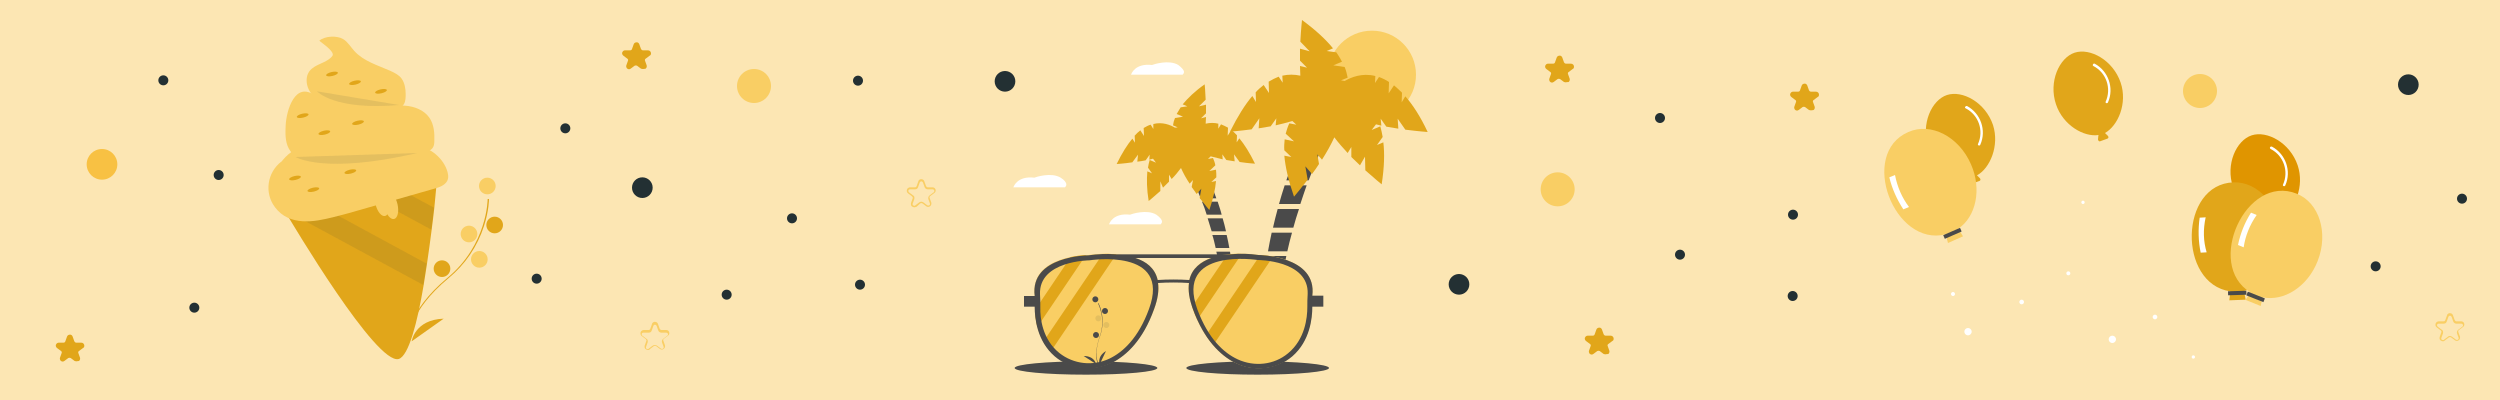
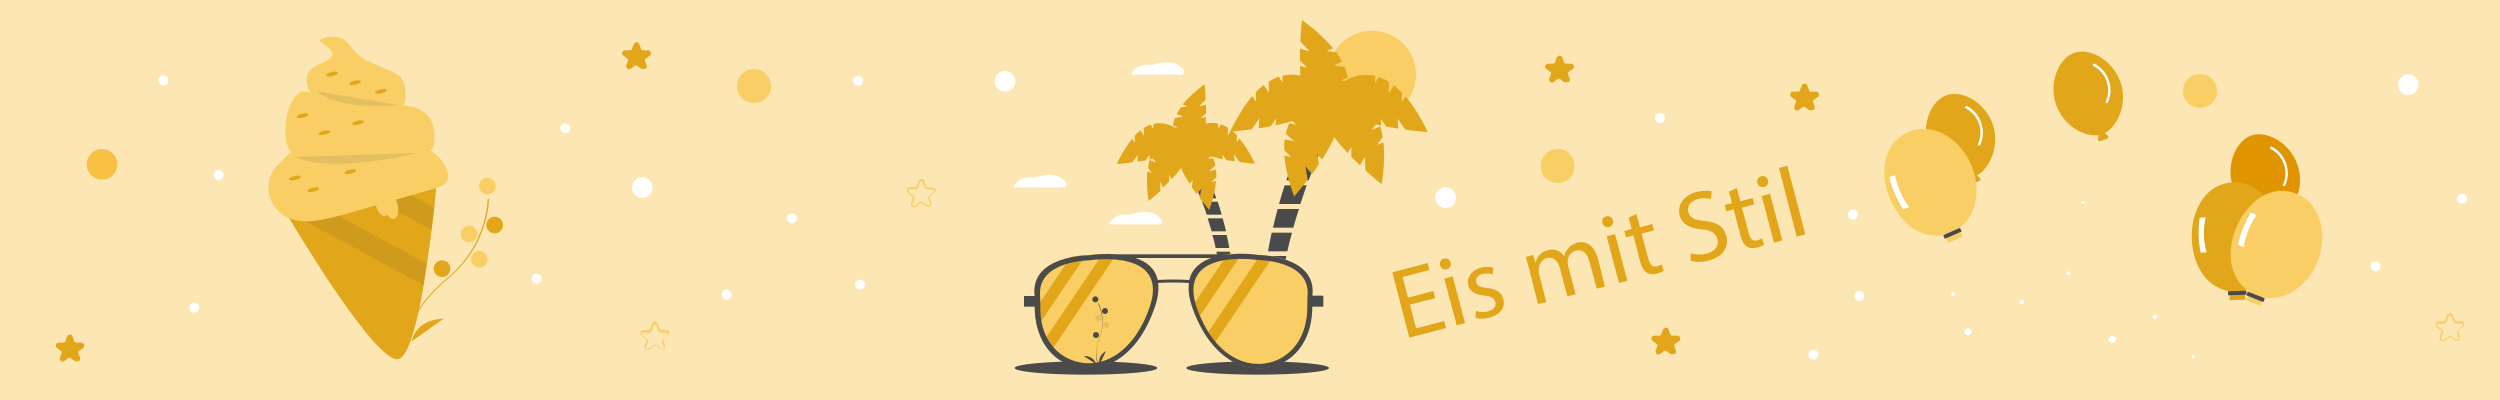
<svg xmlns="http://www.w3.org/2000/svg" version="1.1" id="Ebene_1" x="0px" y="0px" viewBox="0 0 750 120" style="enable-background:new 0 0 750 120;" xml:space="preserve">
  <style type="text/css">
	.st0{fill:#FCE6B3;}
- 	.st1{fill:#233033;}
+ 	.st1{fill:#FFFFFF;}
	.st2{fill:#F8C143;}
	.st3{fill:#F9CE64;}
	.st4{fill:#E1A61A;}
	.st5{opacity:0.1;fill:#233033;enable-background:new    ;}
	.st6{fill:#4A4A4A;}
- 	.st7{fill:#FFFFFF;}
- 	.st8{fill:#E09500;}
+ 	.st7{fill:#E09500;}
+ 	.st8{enable-background:new    ;}
</style>
  <rect class="st0" width="750" height="120" />
  <circle class="st1" cx="192.7" cy="56.3" r="3.1" />
  <circle class="st1" cx="58.3" cy="92.3" r="1.5" />
  <circle class="st1" cx="169.6" cy="38.5" r="1.5" />
-   <circle class="st1" cx="537.8" cy="88.8" r="1.5" />
+   <circle class="st1" cx="557.8" cy="88.8" r="1.5" />
  <circle class="st1" cx="257.4" cy="24.2" r="1.5" />
  <circle class="st1" cx="161" cy="83.6" r="1.5" />
  <circle class="st1" cx="65.6" cy="52.5" r="1.5" />
  <circle class="st1" cx="49" cy="24.1" r="1.5" />
  <circle class="st2" cx="30.6" cy="49.3" r="4.6" />
  <circle class="st1" cx="301.5" cy="24.4" r="3.1" />
  <circle class="st1" cx="738.6" cy="59.6" r="1.5" />
-   <circle class="st1" cx="537.9" cy="64.4" r="1.5" />
+   <circle class="st1" cx="555.9" cy="64.4" r="1.5" />
  <circle class="st3" cx="226.2" cy="25.8" r="5.1" />
  <circle class="st1" cx="722.5" cy="25.4" r="3.1" />
-   <circle class="st1" cx="437.7" cy="85.3" r="3.1" />
-   <circle class="st3" cx="467.3" cy="56.8" r="5.1" />
+   <circle class="st1" cx="433.7" cy="59.3" r="3.1" />
+   <circle class="st3" cx="467.3" cy="49.8" r="5.1" />
  <circle class="st1" cx="237.6" cy="65.5" r="1.5" />
  <circle class="st1" cx="218" cy="88.4" r="1.5" />
  <circle class="st1" cx="258" cy="85.4" r="1.5" />
  <circle class="st1" cx="498" cy="35.4" r="1.5" />
-   <circle class="st1" cx="504" cy="76.4" r="1.5" />
+   <circle class="st1" cx="544" cy="106.4" r="1.5" />
  <g>
    <path class="st4" d="M131.3,51.8c0,0-0.4,4.3-1,10.5c-0.2,2-0.5,4.2-0.8,6.6c-0.4,3.3-0.9,6.7-1.4,10.2c-0.3,2.2-0.7,4.3-1,6.4   c-1.9,11.3-4.5,21.3-7.5,22.2c-6.7,1.8-31.6-40.1-34.4-44.8C85,62.6,85,62.5,85,62.5L131.3,51.8z" />
    <path class="st5" d="M130.2,62.3c-0.2,2-0.5,4.2-0.8,6.6l-21.6-11.7l9-2.1L130.2,62.3z" />
    <path class="st5" d="M128,79.1c-0.3,2.2-0.7,4.3-1,6.4L85.2,62.9C85,62.6,85,62.5,85,62.5l8.7-2L128,79.1z" />
    <path class="st3" d="M99.7,16.8c-1.7,2.2-5.2,2.3-6.9,4.6c-1.1,1.5-1,3.7-0.2,5.4c0.8,1.7,2.2,3.1,3.6,4.4c0.9,0.9,1.9,1.8,3.1,2.4   c1.6,0.8,3.5,0.9,5.4,1c4,0,8-0.3,11.9-1c1.7-0.3,3.7-0.9,4.6-2.4c0.5-0.9,0.5-2,0.5-3c0-1.6-0.3-3.3-1.2-4.6   c-0.8-1.1-2-1.7-3.3-2.3c-3.8-1.7-8.1-2.9-10.9-6c-1.1-1.2-2-2.8-3.4-3.6c-1.9-1.1-5.5-0.9-7.1,0.5C96.2,12.7,100.7,15.5,99.7,16.8   z" />
    <path class="st3" d="M85.7,37.6c-0.1,2.3-0.2,4.8,0.9,6.9c1.4,2.7,4.4,4.3,7.5,4.8c3.1,0.4,6.1-0.2,9.1-0.7l15.8-3   c2-0.4,4-0.8,6-0.5c1.7,0.2,3.7,0.7,4.7-0.6c0.5-0.6,0.6-1.4,0.6-2.1c0.1-2.5-0.1-5.1-1.5-7.1c-1.6-2.3-4.5-3.4-7.3-3.6   s-5.6,0.4-8.4,0.7s-5.7,0.4-8.6,0.3c-2.4-0.1-4.8-0.5-6.9-1.7c-1.1-0.7-2-1.6-3.1-2.3C88.5,24.2,85.9,33.2,85.7,37.6z" />
    <path class="st3" d="M84.5,48.4c-4.4,3.3-5.3,9.6-1.9,13.9c1,1.3,2.2,2.3,3.7,3c2.8,1.3,6.1,1.3,9.2,0.8c3-0.5,5.9-1.3,8.9-2.1   l25.9-7.4c1.5-0.4,3.2-1,3.9-2.4c0.5-1.1,0.2-2.3-0.2-3.4c-1.5-3.9-5.5-6.9-9.7-7.2c-1.6-0.1-3.2,0.1-4.8,0.3L108,45.4   c-1.5,0.2-3.1,0.4-4.6,0.3c-4.7-0.2-9.5-2.8-13.9-1.2c-3,1.1-5.1,3.8-6.8,6.5" />
    <path class="st5" d="M95.1,27.4c0,0,5.2,5.8,24.6,4.1" />
    <path class="st5" d="M88.7,47.1c0,0,8.4,5.3,36.5-1.2" />
-     <ellipse transform="matrix(0.9745 -0.2244 0.2244 0.9745 -2.4396 22.9147)" class="st4" cx="99.6" cy="22.2" rx="1.8" ry="0.6" />
-     <ellipse transform="matrix(0.9745 -0.2244 0.2244 0.9745 -2.8471 24.5293)" class="st4" cx="106.5" cy="24.8" rx="1.8" ry="0.6" />
-     <ellipse transform="matrix(0.9745 -0.2244 0.2244 0.9745 -3.2316 26.3459)" class="st4" cx="114.3" cy="27.4" rx="1.8" ry="0.6" />
-     <ellipse transform="matrix(0.9745 -0.2244 0.2244 0.9745 -5.469 21.2587)" class="st4" cx="90.8" cy="34.7" rx="1.8" ry="0.6" />
-     <ellipse transform="matrix(0.9745 -0.2244 0.2244 0.9745 -5.5169 25.0373)" class="st4" cx="107.4" cy="36.8" rx="1.8" ry="0.6" />
-     <ellipse transform="matrix(0.9745 -0.2244 0.2244 0.9745 -9.724 21.2195)" class="st4" cx="88.5" cy="53.4" rx="1.8" ry="0.6" />
-     <ellipse transform="matrix(0.9745 -0.2244 0.2244 0.9745 -6.4477 22.8474)" class="st4" cx="97.3" cy="39.8" rx="1.8" ry="0.6" />
-     <ellipse transform="matrix(0.9745 -0.2244 0.2244 0.9745 -10.3691 22.543)" class="st4" cx="94" cy="56.9" rx="1.8" ry="0.6" />
-     <ellipse transform="matrix(0.9745 -0.2244 0.2244 0.9745 -8.8743 24.8961)" class="st4" cx="105.1" cy="51.5" rx="1.8" ry="0.6" />
-     <ellipse transform="matrix(0.9745 -0.2244 0.2244 0.9745 -10.7189 27.2651)" class="st3" cx="114.6" cy="60.8" rx="2" ry="4.1" />
-     <ellipse transform="matrix(0.9745 -0.2244 0.2244 0.9745 -10.852 27.8939)" class="st3" cx="117.3" cy="61.7" rx="2" ry="4.1" />
+     <ellipse transform="matrix(0.9745 -0.2244 0.2244 0.9745 -2.4412 22.9168)" class="st4" cx="99.6" cy="22.2" rx="1.8" ry="0.6" />
+     <ellipse transform="matrix(0.9745 -0.2244 0.2244 0.9745 -2.8486 24.5315)" class="st4" cx="106.5" cy="24.8" rx="1.8" ry="0.6" />
+     <ellipse transform="matrix(0.9745 -0.2244 0.2244 0.9745 -3.2331 26.3481)" class="st4" cx="114.3" cy="27.4" rx="1.8" ry="0.6" />
+     <ellipse transform="matrix(0.9745 -0.2244 0.2244 0.9745 -5.4706 21.2609)" class="st4" cx="90.8" cy="34.7" rx="1.8" ry="0.6" />
+     <ellipse transform="matrix(0.9745 -0.2244 0.2244 0.9745 -5.5185 25.0395)" class="st4" cx="107.4" cy="36.8" rx="1.8" ry="0.6" />
+     <ellipse transform="matrix(0.9745 -0.2244 0.2244 0.9745 -9.7255 21.2216)" class="st4" cx="88.5" cy="53.4" rx="1.8" ry="0.6" />
+     <ellipse transform="matrix(0.9745 -0.2244 0.2244 0.9745 -6.4493 22.8495)" class="st4" cx="97.3" cy="39.8" rx="1.8" ry="0.6" />
+     <ellipse transform="matrix(0.9745 -0.2244 0.2244 0.9745 -10.3707 22.5451)" class="st4" cx="94" cy="56.9" rx="1.8" ry="0.6" />
+     <ellipse transform="matrix(0.9745 -0.2244 0.2244 0.9745 -8.8758 24.8982)" class="st4" cx="105.1" cy="51.5" rx="1.8" ry="0.6" />
+     <ellipse transform="matrix(0.9745 -0.2244 0.2244 0.9745 -10.7205 27.2672)" class="st3" cx="114.6" cy="60.8" rx="2" ry="4.1" />
+     <ellipse transform="matrix(0.9745 -0.2244 0.2244 0.9745 -10.8536 27.896)" class="st3" cx="117.3" cy="61.7" rx="2" ry="4.1" />
    <path class="st4" d="M122.3,101.5c0-0.1,0-2.1,1.4-5.3c1.4-3,4.3-7.7,10.6-12.9c11.9-9.9,12-23.4,12-23.6h0.4c0,0,0,3.5-1.5,8.1   c-2,6.2-5.7,11.6-10.7,15.7c-11.9,9.9-11.9,17.9-11.9,18C122.6,101.5,122.3,101.5,122.3,101.5z" />
    <ellipse class="st3" cx="146.2" cy="55.8" rx="2.5" ry="2.5" />
    <ellipse class="st4" cx="148.4" cy="67.5" rx="2.5" ry="2.5" />
    <ellipse class="st3" cx="140.7" cy="70.2" rx="2.5" ry="2.5" />
    <ellipse class="st3" cx="143.8" cy="77.8" rx="2.5" ry="2.5" />
    <ellipse class="st4" cx="132.6" cy="80.6" rx="2.5" ry="2.5" />
    <path class="st4" d="M123.5,102.4c0,0,0.9-6.5,9.6-6.8L123.5,102.4z" />
    <path class="st4" d="M121,100.7c0,0,2.2-6.2-5.3-10.5L121,100.7z" />
  </g>
  <path class="st4" d="M192.8,20.7c-0.2,0-0.4-0.1-0.5-0.1l-1.2-0.9c-0.2-0.1-0.5-0.1-0.7,0l-1.2,0.9c-0.4,0.3-0.9,0.2-1.2-0.2  c-0.1-0.2-0.2-0.5-0.1-0.8l0.5-1.4c0.1-0.2,0-0.5-0.2-0.6l-1.2-0.9c-0.4-0.3-0.5-0.9-0.2-1.2c0.1-0.2,0.4-0.4,0.7-0.4h1.5  c0.3,0,0.5-0.1,0.6-0.4l0.5-1.4c0.1-0.4,0.6-0.7,1.1-0.6c0.3,0.1,0.5,0.3,0.6,0.6l0.5,1.4c0.1,0.2,0.3,0.4,0.6,0.4h1.5  c0.5,0,0.9,0.4,0.9,0.9c0,0.3-0.1,0.6-0.4,0.7l-1.2,0.9c-0.2,0.1-0.3,0.4-0.2,0.6l0.5,1.4c0.1,0.4,0,0.7-0.3,1  C193.2,20.7,193,20.7,192.8,20.7z" />
  <path class="st4" d="M22.9,108.4c-0.2,0-0.4-0.1-0.5-0.1l-1.2-0.9c-0.2-0.1-0.5-0.1-0.7,0l-1.2,0.9c-0.4,0.3-0.9,0.2-1.2-0.2  c-0.1-0.2-0.2-0.5-0.1-0.8l0.5-1.4c0.1-0.2,0-0.5-0.2-0.6l-1.2-0.9c-0.4-0.3-0.5-0.9-0.2-1.2c0.1-0.2,0.4-0.4,0.7-0.4H19  c0.3,0,0.5-0.1,0.6-0.4l0.5-1.4c0.1-0.4,0.6-0.7,1.1-0.6c0.3,0.1,0.5,0.3,0.6,0.6l0.5,1.4c0.1,0.2,0.3,0.4,0.6,0.4h1.5  c0.5,0,0.9,0.4,0.9,0.9c0,0.3-0.1,0.6-0.4,0.7l-1.2,0.9c-0.2,0.1-0.3,0.4-0.2,0.6l0.5,1.4c0.1,0.4,0,0.7-0.3,1  C23.3,108.3,23.1,108.4,22.9,108.4z" />
  <path class="st4" d="M469.7,24.7c-0.2,0-0.4-0.1-0.5-0.1l-1.2-0.9c-0.2-0.1-0.5-0.1-0.7,0l-1.2,0.9c-0.4,0.3-0.9,0.2-1.2-0.2  c-0.1-0.2-0.2-0.5-0.1-0.8l0.5-1.4c0.1-0.2,0-0.5-0.2-0.6l-1.2-0.9c-0.4-0.3-0.5-0.9-0.2-1.2c0.1-0.2,0.4-0.4,0.7-0.4h1.5  c0.3,0,0.5-0.1,0.6-0.4l0.5-1.4c0.1-0.4,0.6-0.7,1.1-0.6c0.3,0.1,0.5,0.3,0.6,0.6l0.5,1.4c0.1,0.2,0.3,0.4,0.6,0.4h1.5  c0.5,0,0.9,0.4,0.9,0.9c0,0.3-0.1,0.6-0.4,0.7l-1.2,0.9c-0.2,0.1-0.3,0.4-0.2,0.6l0.5,1.4c0.1,0.4,0,0.7-0.3,1  C470.1,24.6,469.9,24.7,469.7,24.7z" />
  <path class="st3" d="M194.4,105c-0.2,0-0.4-0.1-0.6-0.2c-0.4-0.2-0.5-0.6-0.4-1.1l0.5-1.4c0.1-0.2,0-0.4-0.2-0.6l-1.2-0.9  c-0.4-0.3-0.5-0.9-0.2-1.4c0.2-0.2,0.5-0.4,0.8-0.4h1.5c0.2,0,0.4-0.1,0.5-0.4l0.5-1.4c0.1-0.5,0.7-0.8,1.2-0.6  c0.3,0.1,0.5,0.3,0.6,0.6l0.5,1.4c0.1,0.2,0.3,0.4,0.5,0.4h1.5c0.5,0,0.9,0.4,0.9,0.9c0,0.3-0.1,0.6-0.4,0.8l-1.2,0.9  c-0.2,0.1-0.3,0.4-0.2,0.6l0.5,1.4c0.1,0.5-0.1,1-0.6,1.2c-0.3,0.1-0.6,0.1-0.9-0.1l-1.2-0.9c-0.2-0.1-0.4-0.1-0.6,0l-1.2,0.9  C194.8,105,194.6,105,194.4,105z M196.5,103.5c0.2,0,0.4,0.1,0.6,0.2l1.2,0.9c0.2,0.1,0.6,0.1,0.7-0.1c0.1-0.1,0.1-0.3,0.1-0.4  l-0.5-1.4c-0.1-0.4,0-0.8,0.4-1.1l1.2-0.9c0.2-0.1,0.3-0.5,0.1-0.7c-0.1-0.1-0.2-0.2-0.4-0.2h-1.5c-0.4,0-0.8-0.3-0.9-0.6l-0.5-1.4  c-0.1-0.3-0.4-0.4-0.6-0.4c-0.1,0.1-0.3,0.1-0.4,0.4l-0.5,1.4c-0.1,0.4-0.5,0.6-0.9,0.6H193c-0.3,0-0.5,0.2-0.5,0.5  c0,0.1,0.1,0.3,0.2,0.4l1.2,0.9c0.4,0.2,0.5,0.6,0.4,1.1l-0.5,1.4c-0.1,0.3,0.1,0.6,0.4,0.6c0.1,0.1,0.4,0,0.4-0.1l1.2-0.9  C196.1,103.5,196.3,103.5,196.5,103.5z" />
  <path class="st3" d="M274.3,62.2c-0.2,0-0.4-0.1-0.6-0.2c-0.4-0.2-0.5-0.6-0.4-1.1l0.5-1.4c0.1-0.2,0-0.4-0.2-0.6l-1.2-0.9  c-0.4-0.3-0.5-0.9-0.2-1.4c0.2-0.2,0.5-0.4,0.8-0.4h1.5c0.2,0,0.4-0.1,0.5-0.4l0.5-1.4c0.1-0.5,0.7-0.8,1.2-0.6  c0.3,0.1,0.5,0.3,0.6,0.6l0.5,1.4c0.1,0.2,0.3,0.4,0.5,0.4h1.5c0.5,0,0.9,0.4,0.9,0.9c0,0.3-0.1,0.6-0.4,0.8l-1.2,0.9  c-0.2,0.1-0.3,0.4-0.2,0.6l0.5,1.4c0.1,0.5-0.1,1-0.6,1.2c-0.3,0.1-0.6,0.1-0.9-0.1l-1.2-0.9c-0.2-0.1-0.4-0.1-0.6,0l-1.1,1  C274.7,62.1,274.5,62.2,274.3,62.2z M276.4,60.5c0.2,0,0.4,0.1,0.6,0.2l1.2,0.9c0.2,0.1,0.6,0.1,0.7-0.1c0.1-0.1,0.1-0.3,0.1-0.4  l-0.5-1.4c-0.1-0.4,0-0.8,0.4-1.1l1.2-0.9c0.2-0.1,0.3-0.5,0.1-0.7c-0.1-0.1-0.2-0.2-0.4-0.2h-1.5c-0.4,0-0.8-0.3-0.9-0.6l-0.5-1.4  c-0.1-0.3-0.4-0.4-0.6-0.4c-0.1,0.1-0.3,0.1-0.4,0.4l-0.5,1.4c-0.1,0.4-0.5,0.6-0.9,0.6H273c-0.3,0-0.5,0.2-0.5,0.5  c0,0.1,0.1,0.3,0.2,0.4l1.2,0.9c0.4,0.2,0.5,0.6,0.4,1.1l-0.5,1.4c-0.1,0.3,0.1,0.6,0.4,0.6c0.1,0.1,0.4,0,0.4-0.1l1.2-0.9  C276,60.6,276.2,60.5,276.4,60.5z" />
-   <path class="st4" d="M481.6,106.3c-0.2,0-0.4-0.1-0.5-0.1l-1.2-0.9c-0.2-0.1-0.5-0.1-0.7,0l-1.2,0.9c-0.4,0.3-0.9,0.2-1.2-0.2  c-0.1-0.2-0.2-0.5-0.1-0.8l0.5-1.4c0.1-0.2,0-0.5-0.2-0.6l-1.2-0.9c-0.4-0.3-0.5-0.9-0.2-1.2c0.1-0.2,0.4-0.4,0.7-0.4h1.5  c0.3,0,0.5-0.1,0.6-0.4l0.5-1.4c0.1-0.4,0.6-0.7,1.1-0.6c0.3,0.1,0.5,0.3,0.6,0.6l0.5,1.4c0.1,0.2,0.3,0.4,0.6,0.4h1.5  c0.5,0,0.9,0.4,0.9,0.9c0,0.3-0.1,0.6-0.4,0.7l-1.2,0.9c-0.2,0.1-0.3,0.4-0.2,0.6l0.5,1.4c0.1,0.4,0,0.7-0.3,1  C481.9,106.2,481.8,106.3,481.6,106.3z" />
+   <path class="st4" d="M501.6,106.3c-0.2,0-0.4-0.1-0.5-0.1l-1.2-0.9c-0.2-0.1-0.5-0.1-0.7,0l-1.2,0.9c-0.4,0.3-0.9,0.2-1.2-0.2  c-0.1-0.2-0.2-0.5-0.1-0.8l0.5-1.4c0.1-0.2,0-0.5-0.2-0.6l-1.2-0.9c-0.4-0.3-0.5-0.9-0.2-1.2c0.1-0.2,0.4-0.4,0.7-0.4h1.5  c0.3,0,0.5-0.1,0.6-0.4l0.5-1.4c0.1-0.4,0.6-0.7,1.1-0.6c0.3,0.1,0.5,0.3,0.6,0.6l0.5,1.4c0.1,0.2,0.3,0.4,0.6,0.4h1.5  c0.5,0,0.9,0.4,0.9,0.9c0,0.3-0.1,0.6-0.4,0.7l-1.2,0.9c-0.2,0.1-0.3,0.4-0.2,0.6l0.5,1.4c0.1,0.4,0,0.7-0.3,1  C501.9,106.2,501.8,106.3,501.6,106.3z" />
  <path class="st4" d="M543.2,33.1c-0.2,0-0.4-0.1-0.5-0.1l-1.2-0.9c-0.2-0.1-0.5-0.1-0.7,0l-1.2,0.9c-0.4,0.3-0.9,0.2-1.2-0.2  c-0.1-0.2-0.2-0.5-0.1-0.8l0.5-1.4c0.1-0.2,0-0.5-0.2-0.6l-1.2-0.9c-0.4-0.3-0.5-0.9-0.2-1.2c0.1-0.2,0.4-0.4,0.7-0.4h1.5  c0.3,0,0.5-0.1,0.6-0.4l0.5-1.4c0.1-0.4,0.6-0.7,1.1-0.6c0.3,0.1,0.5,0.3,0.6,0.6l0.5,1.4c0.1,0.2,0.3,0.4,0.6,0.4h1.5  c0.5,0,0.9,0.4,0.9,0.9c0,0.3-0.1,0.6-0.4,0.7l-1.2,0.9c-0.2,0.1-0.3,0.4-0.2,0.6l0.5,1.4c0.1,0.4,0,0.7-0.3,1  C543.6,33.1,543.5,33.1,543.2,33.1z" />
  <path class="st3" d="M732.9,102.4c-0.2,0-0.4-0.1-0.6-0.2c-0.4-0.2-0.5-0.6-0.4-1.1l0.5-1.4c0.1-0.2,0-0.4-0.2-0.6l-1.2-0.9  c-0.4-0.3-0.5-0.9-0.2-1.4c0.2-0.2,0.5-0.4,0.8-0.4h1.5c0.2,0,0.4-0.1,0.5-0.4l0.5-1.4c0.1-0.5,0.7-0.8,1.2-0.6  c0.3,0.1,0.5,0.3,0.6,0.6l0.5,1.4c0.1,0.2,0.3,0.4,0.5,0.4h1.5c0.5,0,0.9,0.4,0.9,0.9c0,0.3-0.1,0.6-0.4,0.8l-1.2,0.9  c-0.2,0.1-0.3,0.4-0.2,0.6l0.5,1.4c0.1,0.5-0.1,1-0.6,1.2c-0.3,0.1-0.6,0.1-0.9-0.1l-1.2-0.9c-0.2-0.1-0.4-0.1-0.6,0l-1.2,0.9  C733.3,102.3,733.1,102.4,732.9,102.4z M735,100.8c0.2,0,0.4,0.1,0.6,0.2l1.2,0.9c0.2,0.1,0.6,0.1,0.7-0.1c0.1-0.1,0.1-0.3,0.1-0.4  l-0.5-1.4c-0.1-0.4,0-0.8,0.4-1.1l1.2-0.9c0.2-0.1,0.3-0.5,0.1-0.7c-0.1-0.1-0.2-0.2-0.4-0.2h-1.5c-0.4,0-0.8-0.3-0.9-0.6l-0.5-1.4  c-0.1-0.3-0.4-0.4-0.6-0.4c-0.1,0.1-0.3,0.1-0.4,0.4l-0.5,1.4c-0.1,0.4-0.5,0.6-0.9,0.6h-1.5c-0.3,0-0.5,0.2-0.5,0.5  c0,0.1,0.1,0.3,0.2,0.4l1.2,0.9c0.4,0.2,0.5,0.6,0.4,1.1l-0.5,1.4c-0.1,0.3,0.1,0.6,0.4,0.6c0.1,0.1,0.4,0,0.4-0.1l1.2-0.9  C734.6,100.8,734.8,100.8,735,100.8z" />
  <g>
    <circle class="st3" cx="411.6" cy="22.4" r="13.2" />
    <path class="st6" d="M379.1,83.9c-0.2,1.9-0.4,3.8-0.6,5.6h5.3c0.2-1.9,0.4-3.7,0.7-5.6H379.1z" />
    <path class="st6" d="M383.5,103.7c-0.1-1.9-0.2-3.7-0.1-5.6H378c-0.1,2.1-0.1,4-0.1,5.6H383.5z" />
    <path class="st6" d="M392.6,54.1c4.4-11.8,8.7-19.7,8.7-19.7l-4.5-2.7c-4.7,7.1-8.2,14.7-10.9,22.4H392.6z" />
    <path class="st6" d="M378.4,91c-0.2,2-0.3,3.9-0.4,5.6h5.3c0.1-1.9,0.2-3.7,0.3-5.6H378.4z" />
    <path class="st6" d="M380.2,76.8c-0.3,1.9-0.6,3.8-0.9,5.6h5.5c0.3-1.9,0.7-3.7,1.1-5.6H380.2z" />
    <path class="st6" d="M385.4,55.6c-0.6,1.9-1.2,3.7-1.7,5.6h6.4c0.6-1.9,1.3-3.8,1.9-5.6H385.4z" />
    <path class="st6" d="M381.5,69.8c-0.4,1.9-0.8,3.8-1.1,5.6h5.8c0.4-1.9,0.9-3.8,1.4-5.6H381.5z" />
    <path class="st6" d="M377.8,105.1c0,2.4,0.1,3.8,0.1,3.8l-0.1,1.1h6.3c-0.3-1.6-0.4-3.2-0.6-4.9H377.8z" />
    <path class="st6" d="M383.3,62.7c-0.5,1.9-1,3.7-1.4,5.6h6.1c0.5-1.9,1.1-3.8,1.7-5.6C389.7,62.7,383.3,62.7,383.3,62.7z" />
    <path class="st4" d="M428.3,39.6c-2.2-4.7-4.5-8.2-6.7-10.7l-1.1,1.8l0.1-2.9c-0.8-0.8-1.6-1.5-2.4-2.2l-1.6,2.4l0.1-3.4   c-0.9-0.6-1.9-1.1-3-1.5l-1.2,1.8l0.1-2.1c-4-1-7.3,0.4-9.2,1.5l-1.1-0.2l2-0.8c-0.2-1.1-0.5-2.2-0.9-3.2l-3.4-0.5l2.6-1.1   c-0.5-1-1.1-1.9-1.7-2.8l-2.9-0.4l1.9-0.8c-2.1-2.6-5.2-5.5-9.3-8.5c0,0-0.3,2.7-0.5,6.5l2.8,2.9l-2.9-0.8c0,1.2,0,2.4,0,3.6   l2.1,2.1l-2.1-0.5c0,1,0.1,1.9,0.1,2.9c-1.8-0.4-3.6-0.4-5.4,0l0.1,2.1l-1.2-1.8c-1,0.4-2,0.9-3,1.5l0.1,3.4l-1.6-2.4   c-0.9,0.7-1.7,1.4-2.4,2.2l0.1,2.9l-1.1-1.8c-2.2,2.6-4.4,6.1-6.7,10.7c0,0,2.7-0.2,6.5-0.7l2.3-3.3l-0.2,3   c1.1-0.2,2.3-0.4,3.6-0.6l1.7-2.4l-0.2,2.1c1.7-0.4,3.4-0.8,5-1.3l1.2,1.1l-2.1-0.4c-0.5,1-0.8,2.1-1.1,3.1l2.5,2.3l-2.8-0.6   c-0.1,1.1-0.2,2.2-0.1,3.3l2.1,2l-2.1-0.4c0.3,3.4,1.2,7.4,2.9,12.3c0,0,1.8-2.1,4.1-5.1l-0.7-4l2,2.3c0.7-0.9,1.4-1.9,2.1-3   l-0.5-2.9l1.4,1.6c1.4-2.2,2.7-4.5,3.7-6.7c1.2,1.6,2.6,3.2,4,4.7l1.1-1.8v3c0.9,0.9,1.8,1.7,2.6,2.5l1.5-2.6l0.1,4.1   c2.8,2.5,4.9,4.2,4.9,4.2c0.8-5.1,0.9-9.3,0.5-12.6l-1.9,0.8l1.7-2.4c-0.2-1.1-0.4-2.1-0.7-3.2l-2.6,1.1l1.3-1.7   c0.5,0.1,1.1,0.3,1.6,0.4l-0.2-2.1l1.7,2.4c1.2,0.2,2.4,0.4,3.6,0.6l-0.2-3l2.3,3.3C425.5,39.4,428.3,39.6,428.3,39.6z" />
    <path class="st6" d="M369.7,80.5c0.2,1.4,0.3,2.7,0.4,3.9h-3.7c-0.1-1.3-0.3-2.6-0.5-3.9H369.7z" />
    <path class="st6" d="M366.7,94.4c0.1-1.3,0.1-2.6,0.1-3.9h3.8c0.1,1.5,0.1,2.8,0.1,3.9H366.7z" />
    <path class="st6" d="M360.2,59.5c-3.1-8.3-6.2-13.9-6.2-13.9l3.2-1.9c3.3,5,5.8,10.4,7.7,15.8C364.9,59.5,360.2,59.5,360.2,59.5z" />
    <path class="st6" d="M370.2,85.5c0.1,1.4,0.2,2.7,0.3,3.9h-3.8c0-1.3-0.1-2.6-0.2-3.9H370.2z" />
    <path class="st6" d="M369,75.5c0.2,1.4,0.4,2.7,0.6,3.9h-3.9c-0.2-1.3-0.5-2.6-0.8-3.9H369z" />
    <path class="st6" d="M365.3,60.5c0.4,1.3,0.9,2.6,1.2,3.9H362c-0.4-1.4-0.9-2.7-1.4-3.9H365.3z" />
    <path class="st6" d="M368,70.5c0.3,1.3,0.6,2.7,0.8,3.9h-4.1c-0.3-1.3-0.6-2.7-1-3.9H368z" />
    <path class="st6" d="M370.6,95.5c0,1.7-0.1,2.7-0.1,2.7V99h-4.4c0.2-1.1,0.3-2.3,0.4-3.4L370.6,95.5z" />
    <path class="st6" d="M366.8,65.5c0.4,1.3,0.7,2.6,1,3.9h-4.3c-0.4-1.3-0.8-2.7-1.2-3.9H366.8z" />
    <path class="st4" d="M335,49.2c1.6-3.3,3.2-5.8,4.7-7.6l0.8,1.2l-0.1-2.1c0.5-0.6,1.1-1.1,1.7-1.6l1.1,1.7l-0.1-2.4   c0.7-0.4,1.4-0.8,2.1-1l0.8,1.3v-1.5c2.8-0.7,5.1,0.3,6.5,1.1l0.8-0.1l-1.4-0.6c0.1-0.8,0.3-1.5,0.6-2.2l2.4-0.4l-1.9-0.8   c0.4-0.7,0.8-1.3,1.2-2l2-0.3l-1.4-0.6c1.5-1.8,3.6-3.9,6.6-6c0,0,0.2,1.9,0.3,4.6l-2,2l2.1-0.5c0,0.8,0,1.7,0,2.6l-1.5,1.5   l1.5-0.4c0,0.7-0.1,1.3-0.1,2c1.3-0.3,2.6-0.3,3.8,0v1.5l0.8-1.3c0.7,0.3,1.4,0.6,2.1,1l-0.1,2.4l1.1-1.7c0.6,0.5,1.2,1,1.7,1.6   l-0.1,2.1l0.8-1.2c1.5,1.8,3.1,4.3,4.7,7.6c0,0-1.9-0.1-4.6-0.5l-1.7-2.3l0.2,2.1c-0.8-0.1-1.7-0.3-2.5-0.4l-1.2-1.7l0.1,1.5   c-1.2-0.3-2.4-0.6-3.6-0.9l-0.8,0.8l1.5-0.3c0.3,0.7,0.6,1.5,0.7,2.2l-1.8,1.7l2-0.4c0.1,0.8,0.1,1.5,0.1,2.3l-1.5,1.4l1.4-0.3   c-0.2,2.4-0.8,5.2-2,8.7c0,0-1.3-1.5-2.9-3.6l0.5-2.8l-1.4,1.6c-0.5-0.7-1-1.4-1.5-2.1l0.4-2.1l-1,1.1c-1-1.5-1.9-3.1-2.6-4.7   c-0.9,1.2-1.8,2.3-2.8,3.3l-0.8-1.3v2.1c-0.6,0.6-1.2,1.2-1.8,1.8l-0.8-1.9v2.9c-2,1.8-3.5,3-3.5,3c-0.6-3.6-0.6-6.5-0.4-8.9   l1.4,0.6l-1.2-1.7c0.1-0.8,0.3-1.5,0.5-2.3l1.9,0.8l-0.9-1.2c-0.4,0.1-0.8,0.2-1.1,0.3l0.1-1.5l-1.2,1.7c-0.9,0.2-1.7,0.3-2.5,0.4   l0.2-2.1l-1.7,2.3C337,49.1,335,49.2,335,49.2z" />
    <ellipse class="st6" cx="325.8" cy="110.4" rx="21.4" ry="2" />
    <ellipse class="st6" cx="377.3" cy="110.4" rx="21.4" ry="2" />
    <path class="st3" d="M393.5,89.7c0,0,1.5,10.7-5.9,17.1c-4.8,4.1-11.6,4.8-17.3,1.9c-2.1-1.1-4.3-2.7-6.4-5.2   c-0.8-0.9-1.5-1.9-2.2-2.9c-1-1.5-1.8-3.1-2.6-4.7c-0.5-1-0.9-2.1-1.3-3.3c-0.1-0.2-0.2-0.4-0.2-0.7c-3.8-11.4,3.6-14.8,10.5-15.6   c1.4-0.2,2.9-0.2,4.3-0.2c1.7,0,3.4,0.1,5.1,0.4c0,0,0.1,0,0.4,0c1.3,0.1,2.6,0.2,3.9,0.4C387.2,77.9,395.3,80.8,393.5,89.7z" />
    <path class="st3" d="M346.3,92.6c-3.4,9.3-8.3,13.8-12.5,16c-5.6,2.9-12.5,2.2-17.3-1.9c-0.5-0.4-0.9-0.8-1.3-1.3   c-0.8-0.9-1.6-1.9-2.2-3c-0.8-1.4-1.4-2.8-1.8-4.4c-0.4-1.7-0.7-3.4-0.7-5.1c-0.1-1.1,0-2.2,0.1-3.3c-1.7-8.4,5.3-11.4,10.6-12.5   c1.5-0.3,3.1-0.5,4.6-0.6c0.5,0,0.7,0,0.7,0c2.8-0.4,5.6-0.5,8.3-0.2C342.2,76.9,350.9,80,346.3,92.6z" />
    <path class="st4" d="M325.8,76.5l-14.6,21.6c-0.4-1.7-0.7-3.4-0.7-5.1l10.7-15.9C322.7,76.8,324.3,76.6,325.8,76.5z" />
    <path class="st4" d="M334.9,76.3l-19.7,29.2c-0.8-0.9-1.6-1.9-2.2-3l17.8-26.3C332.2,76.1,333.5,76.2,334.9,76.3z" />
    <path class="st4" d="M372.5,76.2l-13.3,19.7c-0.5-1-0.9-2.1-1.3-3.3c-0.1-0.2-0.2-0.4-0.2-0.7l10.5-15.5   C369.6,76.2,371,76.1,372.5,76.2z" />
    <path class="st4" d="M381.9,77L364,103.5c-0.8-0.9-1.5-1.9-2.2-2.9l16.2-24C379.3,76.6,380.6,76.7,381.9,77z" />
    <path class="st6" d="M397,88.7h-3.3c1.5-12-16.1-12.2-16.1-12.2c-2.8-0.4-5.6-0.5-8.4-0.2l0,0h-34.4l0,0c-2.8-0.2-5.5-0.1-8.3,0.3   c0,0-17.6,0.1-16.1,12.2h-3.2V92h3.2c0,3.5,0.7,10.3,6,14.9c4.8,4.1,11.6,4.8,17.3,1.9c4.3-2.2,9.2-6.8,12.5-16   c1.2-3.2,1.5-5.8,1.2-7.9c3.1-0.2,6.2-0.2,9.3,0c-0.3,2.1,0,4.7,1.2,7.9c3.4,9.3,8.3,13.8,12.5,16c5.6,2.9,12.5,2.2,17.3-1.9   c5.3-4.6,6-11.4,6-14.9h3.3V88.7z M344.7,92.7c-3.2,8.8-7.9,13-11.9,14.9c-4.9,2.3-10.7,1.7-15-1.7c-5.1-4.1-5.8-10.5-5.7-13.7   c0-1.3,0-2.6-0.1-3.9c-0.4-10.1,14.8-10.2,14.8-10.2S351.5,74.2,344.7,92.7L344.7,92.7z M356.8,84c-3.2-0.2-6.4-0.2-9.5,0   c-0.8-3.6-3.5-5.6-6.7-6.6h22.8C360.3,78.5,357.6,80.5,356.8,84z M392.3,88.2c-0.1,1.3-0.1,2.6-0.1,3.9c0,3.3-0.7,9.7-5.8,13.9   c-4.2,3.5-10.1,4.1-15.1,1.8c-4.1-1.9-8.8-6.1-12.1-15C352.4,74.1,377.3,78,377.3,78S392.7,78,392.3,88.2z" />
    <path class="st6" d="M329.4,109.2c0,0-0.4-0.7-0.5-2c-0.1-1.2,0-3.3,1-6.2c2-5.5-0.5-9.9-0.5-10l0.1-0.1c0.5,0.9,0.8,1.9,1,2.9   c0.5,2.4,0.3,4.9-0.5,7.1c-2,5.5-0.5,8.1-0.5,8.1L329.4,109.2z" />
    <circle class="st6" cx="328.6" cy="89.8" r="0.9" />
    <circle class="st6" cx="331.5" cy="93.3" r="0.9" />
    <circle class="st5" cx="329.5" cy="95.5" r="0.9" />
    <circle class="st5" cx="331.9" cy="97.5" r="0.9" />
    <circle class="st6" cx="328.8" cy="100.5" r="0.9" />
    <path class="st6" d="M329.9,109.3c0,0-0.9-2.3,1.9-4L329.9,109.3z" />
    <path class="st6" d="M328.8,109.2c0,0-0.4-2.4-3.7-2.4L328.8,109.2z" />
-     <path class="st7" d="M319.9,55.4c0,0.3-0.2,0.6-0.4,0.8l0,0H304l0.1-0.2c0,0,1.1-3.3,6.2-2.7c0.5-0.2,5.1-1.7,7.9,0   C319.3,54,319.9,54.7,319.9,55.4z" />
-     <path class="st7" d="M348.6,66.5c0,0.3-0.2,0.6-0.4,0.8l0,0h-15.5l0.1-0.2c0,0,1.1-3.3,6.2-2.7c0.5-0.2,5.1-1.7,7.9,0   C348,65.2,348.6,65.9,348.6,66.5z" />
-     <path class="st7" d="M355.2,21.6c0,0.3-0.2,0.6-0.4,0.8l0,0h-15.5l0.1-0.2c0,0,1.1-3.3,6.2-2.7c0.5-0.2,5.1-1.7,7.9,0   C354.5,20.3,355.2,21,355.2,21.6z" />
+     <path class="st1" d="M319.9,55.4c0,0.3-0.2,0.6-0.4,0.8l0,0H304l0.1-0.2c0,0,1.1-3.3,6.2-2.7c0.5-0.2,5.1-1.7,7.9,0   C319.3,54,319.9,54.7,319.9,55.4z" />
+     <path class="st1" d="M348.6,66.5c0,0.3-0.2,0.6-0.4,0.8l0,0h-15.5l0.1-0.2c0,0,1.1-3.3,6.2-2.7c0.5-0.2,5.1-1.7,7.9,0   C348,65.2,348.6,65.9,348.6,66.5z" />
+     <path class="st1" d="M355.2,21.6c0,0.3-0.2,0.6-0.4,0.8l0,0h-15.5l0.1-0.2c0,0,1.1-3.3,6.2-2.7c0.5-0.2,5.1-1.7,7.9,0   C354.5,20.3,355.2,21,355.2,21.6z" />
  </g>
  <circle class="st3" cx="660" cy="27.3" r="5.1" />
  <circle class="st1" cx="712.7" cy="79.9" r="1.5" />
  <path class="st4" d="M597.9,37.5c-2.3-6.8-9.2-10.5-13.8-9s-7.9,8.7-5.6,15.5c2.1,6.3,8.4,9.9,12.8,9.2c0,0.1-0.1,0.1-0.1,0.2  l-0.2,1.1c0,0.3,0.2,0.5,0.4,0.6c0.1,0,0.2,0,0.2,0l2.2-0.8c0.3-0.1,0.4-0.4,0.3-0.6c0-0.1-0.1-0.1-0.1-0.2l-0.8-0.8  c0,0-0.1,0-0.1-0.1C597,50.5,599.9,43.7,597.9,37.5z" />
-   <path class="st7" d="M589.7,32.5c3.9,2,5.5,6.7,3.7,10.7c-0.2,0.4,0.5,0.7,0.7,0.2c1.9-4.3,0.1-9.4-4-11.6  C589.7,31.7,589.2,32.3,589.7,32.5z" />
-   <path class="st8" d="M689.3,49.6c-2.3-6.8-9.2-10.5-13.8-9s-7.9,8.7-5.6,15.5c2.1,6.3,8.4,9.9,12.8,9.2c0,0.1-0.1,0.1-0.1,0.2  l-0.1,1.1c0,0.3,0.2,0.5,0.4,0.6c0.1,0,0.2,0,0.2,0l2.2-0.8c0.3-0.1,0.4-0.4,0.3-0.6c0-0.1-0.1-0.1-0.1-0.2l-0.8-0.8  c0,0-0.1,0-0.1-0.1C688.5,62.6,691.4,55.9,689.3,49.6z" />
-   <path class="st7" d="M681.2,44.7c3.9,2,5.5,6.7,3.7,10.7c-0.2,0.4,0.5,0.7,0.7,0.2c1.9-4.3,0.1-9.4-4-11.6  C681.1,43.8,680.7,44.4,681.2,44.7z" />
+   <path class="st1" d="M589.7,32.5c3.9,2,5.5,6.7,3.7,10.7c-0.2,0.4,0.5,0.7,0.7,0.2c1.9-4.3,0.1-9.4-4-11.6  C589.7,31.7,589.2,32.3,589.7,32.5z" />
+   <path class="st7" d="M689.3,49.6c-2.3-6.8-9.2-10.5-13.8-9s-7.9,8.7-5.6,15.5c2.1,6.3,8.4,9.9,12.8,9.2c0,0.1-0.1,0.1-0.1,0.2  l-0.1,1.1c0,0.3,0.2,0.5,0.4,0.6c0.1,0,0.2,0,0.2,0l2.2-0.8c0.3-0.1,0.4-0.4,0.3-0.6c0-0.1-0.1-0.1-0.1-0.2l-0.8-0.8  c0,0-0.1,0-0.1-0.1C688.5,62.6,691.4,55.9,689.3,49.6z" />
+   <path class="st1" d="M681.2,44.7c3.9,2,5.5,6.7,3.7,10.7c-0.2,0.4,0.5,0.7,0.7,0.2c1.9-4.3,0.1-9.4-4-11.6  C681.1,43.8,680.7,44.4,681.2,44.7z" />
  <path class="st4" d="M636.2,24.8c-2.3-6.8-9.2-10.5-13.8-9s-7.9,8.7-5.6,15.5c2.1,6.3,8.4,9.9,12.8,9.2c0,0.1-0.1,0.1-0.1,0.2  l-0.1,1.1c0,0.3,0.2,0.5,0.4,0.6c0.1,0,0.2,0,0.2,0l2.2-0.8c0.3-0.1,0.4-0.4,0.3-0.6c0-0.1-0.1-0.1-0.1-0.2l-0.8-0.8  c0,0-0.1,0-0.1-0.1C635.4,37.7,638.3,31,636.2,24.8z" />
-   <path class="st7" d="M628,19.8c3.9,2,5.5,6.7,3.7,10.7c-0.2,0.4,0.5,0.7,0.7,0.2c1.9-4.3,0.1-9.4-4-11.6  C628,18.9,627.6,19.6,628,19.8z" />
-   <circle class="st7" cx="624.9" cy="60.7" r="0.5" />
-   <circle class="st7" cx="633.7" cy="101.8" r="1.1" />
-   <circle class="st7" cx="585.9" cy="88.2" r="0.6" />
-   <circle class="st7" cx="606.5" cy="90.6" r="0.7" />
-   <circle class="st7" cx="658" cy="107.1" r="0.5" />
-   <circle class="st7" cx="590.4" cy="99.5" r="1.1" />
-   <circle class="st7" cx="620.5" cy="82" r="0.6" />
-   <circle class="st7" cx="646.5" cy="95.1" r="0.7" />
+   <path class="st1" d="M628,19.8c3.9,2,5.5,6.7,3.7,10.7c-0.2,0.4,0.5,0.7,0.7,0.2c1.9-4.3,0.1-9.4-4-11.6  C628,18.9,627.6,19.6,628,19.8z" />
+   <circle class="st1" cx="624.9" cy="60.7" r="0.5" />
+   <circle class="st1" cx="633.7" cy="101.8" r="1.1" />
+   <circle class="st1" cx="585.9" cy="88.2" r="0.6" />
+   <circle class="st1" cx="606.5" cy="90.6" r="0.7" />
+   <circle class="st1" cx="658" cy="107.1" r="0.5" />
+   <circle class="st1" cx="590.4" cy="99.5" r="1.1" />
+   <circle class="st1" cx="620.5" cy="82" r="0.6" />
+   <circle class="st1" cx="646.5" cy="95.1" r="0.7" />
  <path class="st4" d="M684,70.7c-0.3-9.1-6.5-16.2-13.9-16c-16.4,0.5-16.8,30.5-1,32.7l-0.3,2.7l4.9-0.2l-0.5-2.6  C679.5,85.9,684.2,78.9,684,70.7z" />
-   <path class="st7" d="M662,75.7l-1.8,0.1c-0.7-3.4-0.8-7-0.3-10.5l1.8-0.1C660.9,68.9,661,72.4,662,75.7z" />
-   <rect x="668.4" y="87.3" transform="matrix(0.9995 -3.235565e-02 3.235565e-02 0.9995 -2.4927 21.762)" class="st6" width="5.5" height="1.2" />
+   <path class="st1" d="M662,75.7l-1.8,0.1c-0.7-3.4-0.8-7-0.3-10.5l1.8-0.1C660.9,68.9,661,72.4,662,75.7z" />
+   <rect x="668.4" y="87.3" transform="matrix(0.9995 -3.235489e-02 3.235489e-02 0.9995 -2.4927 21.7615)" class="st6" width="5.5" height="1.2" />
  <path class="st3" d="M695.3,78.3c3.3-8.4,0.5-17.5-6.3-20.2c-15.2-6.1-27.6,21.3-13.9,29.6l-1.4,2.3l4.5,1.8l0.6-2.6  C685.2,90.5,692.3,86,695.3,78.3z" />
-   <path class="st7" d="M673.1,74.2l-1.7-0.7c0.7-3.4,2-6.7,3.9-9.7l1.7,0.7C674.9,67.5,673.6,70.8,673.1,74.2z" />
-   <rect x="676.1" y="86.3" transform="matrix(0.3693 -0.9293 0.9293 0.3693 344.0258 685.0413)" class="st6" width="1.2" height="5.5" />
+   <path class="st1" d="M673.1,74.2l-1.7-0.7c0.7-3.4,2-6.7,3.9-9.7l1.7,0.7C674.9,67.5,673.6,70.8,673.1,74.2z" />
+   <rect x="676.1" y="86.3" transform="matrix(0.3693 -0.9293 0.9293 0.3693 344.0093 685.0259)" class="st6" width="1.2" height="5.5" />
  <path class="st3" d="M591.3,49.3c-3.6-8.3-12-12.7-18.8-9.7c-15,6.5-4.3,34.6,11.2,30.7l0.7,2.6l4.5-2l-1.4-2.3  C592.8,65,594.6,56.8,591.3,49.3z" />
-   <path class="st7" d="M572.7,62.1l-1.7,0.7c-1.9-2.9-3.4-6.2-4.2-9.6l1.7-0.7C569.2,56.1,570.6,59.3,572.7,62.1z" />
-   <rect x="583" y="69.4" transform="matrix(0.9167 -0.3995 0.3995 0.9167 20.8058 239.8386)" class="st6" width="5.5" height="1.2" />
+   <path class="st1" d="M572.7,62.1l-1.7,0.7c-1.9-2.9-3.4-6.2-4.2-9.6l1.7-0.7C569.2,56.1,570.6,59.3,572.7,62.1z" />
+   <rect x="583" y="69.4" transform="matrix(0.9167 -0.3995 0.3995 0.9167 20.8088 239.8345)" class="st6" width="5.5" height="1.2" />
+   <g>
+     <g class="st8">
+       <path class="st4" d="M430.6,89.4l-7.6,2l1.8,7.1l8.5-2.2l0.5,2.1l-11,2.9l-5.1-19.6l10.6-2.8l0.5,2.1l-8,2.1l1.6,6.2l7.6-2    L430.6,89.4z" />
+       <path class="st4" d="M435.2,78.8c0.2,0.9-0.2,1.7-1.2,2c-0.9,0.2-1.7-0.3-2-1.2c-0.2-0.9,0.2-1.8,1.2-2    C434.2,77.4,435,77.9,435.2,78.8z M437,97.6l-3.7-14l2.5-0.7l3.7,14L437,97.6z" />
+       <path class="st4" d="M442.8,93.3c0.9,0.3,2.4,0.5,3.6,0.1c1.9-0.5,2.5-1.6,2.2-2.8c-0.3-1.2-1.2-1.7-3.3-1.9    c-2.8-0.3-4.3-1.3-4.8-3c-0.6-2.3,0.8-4.6,3.8-5.4c1.4-0.4,2.8-0.3,3.7,0l-0.2,2c-0.6-0.2-1.8-0.4-3.1-0.1    c-1.5,0.4-2.1,1.5-1.8,2.5c0.3,1.2,1.3,1.5,3.3,1.7c2.7,0.3,4.2,1.2,4.8,3.3c0.6,2.5-0.8,4.7-4.2,5.6c-1.5,0.4-3.1,0.4-4.2,0    L442.8,93.3z" />
+       <path class="st4" d="M458.8,80.9c-0.4-1.5-0.7-2.6-1.1-3.8l2.2-0.6l0.7,2.2h0.1c0.4-1.5,1.4-3.1,3.8-3.7c1.9-0.5,3.7,0.3,4.7,1.8    h0.1c0.2-0.9,0.6-1.7,1.1-2.2c0.7-0.9,1.5-1.4,2.8-1.8c1.9-0.5,4.9,0,6.2,4.9l2.1,8.3l-2.5,0.6l-2.1-7.9c-0.7-2.7-2.1-4.1-4.2-3.5    c-1.5,0.4-2.3,1.7-2.4,3.1c0,0.4,0,0.9,0.1,1.3l2.3,8.7l-2.5,0.6l-2.2-8.4c-0.6-2.2-2-3.6-3.9-3.1c-1.6,0.4-2.4,2-2.5,3.4    c0,0.4,0,0.9,0.1,1.3l2.2,8.5l-2.5,0.6L458.8,80.9z" />
+       <path class="st4" d="M483.9,66.1c0.2,0.9-0.2,1.7-1.2,2c-0.9,0.2-1.7-0.3-2-1.2c-0.2-0.9,0.2-1.8,1.2-2    C482.9,64.7,483.7,65.3,483.9,66.1z M485.7,84.9l-3.7-14l2.5-0.7l3.7,14L485.7,84.9z" />
+       <path class="st4" d="M490.9,64.2l1.1,4l3.7-1l0.5,1.9l-3.7,1l2,7.6c0.5,1.7,1.2,2.6,2.6,2.2c0.7-0.2,1.1-0.4,1.4-0.6l0.6,1.9    c-0.4,0.3-1.2,0.7-2.2,0.9c-1.2,0.3-2.2,0.2-3-0.4c-0.9-0.6-1.5-1.8-1.9-3.4l-2-7.7l-2.2,0.6l-0.5-1.9l2.2-0.6l-0.9-3.4    L490.9,64.2z" />
+       <path class="st4" d="M507.2,76c1.3,0.4,3.1,0.5,4.8,0.1c2.6-0.7,3.8-2.4,3.2-4.4c-0.5-1.8-1.8-2.6-4.7-2.9    c-3.5-0.3-5.9-1.5-6.6-4.2c-0.8-3,1.2-6,5-7c2-0.5,3.6-0.4,4.6-0.2l-0.2,2.3c-0.7-0.2-2.2-0.4-3.9,0c-2.7,0.7-3.3,2.6-2.9,3.9    c0.5,1.8,1.9,2.4,4.9,2.7c3.7,0.4,5.7,1.6,6.5,4.5c0.8,3-0.7,6.2-5.4,7.4c-1.9,0.5-4.1,0.5-5.3,0V76z" />
+       <path class="st4" d="M521,56.4l1.1,4l3.7-1l0.5,1.9l-3.7,1l2,7.6c0.5,1.8,1.2,2.6,2.6,2.2c0.7-0.2,1.1-0.4,1.4-0.6l0.6,1.9    c-0.4,0.3-1.2,0.7-2.2,0.9c-1.2,0.3-2.2,0.2-3-0.4c-0.9-0.6-1.5-1.8-1.9-3.4l-2-7.7l-2.2,0.6l-0.5-1.9l2.2-0.6l-0.9-3.4L521,56.4z    " />
+       <path class="st4" d="M530.4,54.1c0.2,0.9-0.2,1.7-1.2,2c-0.9,0.2-1.7-0.3-2-1.2c-0.2-0.9,0.2-1.8,1.2-2    C529.4,52.6,530.2,53.2,530.4,54.1z M532.2,72.8l-3.7-14l2.5-0.7l3.7,14L532.2,72.8z" />
+       <path class="st4" d="M533.7,50.4l2.5-0.7l5.4,20.6L539,71L533.7,50.4z" />
+     </g>
+   </g>
</svg>
